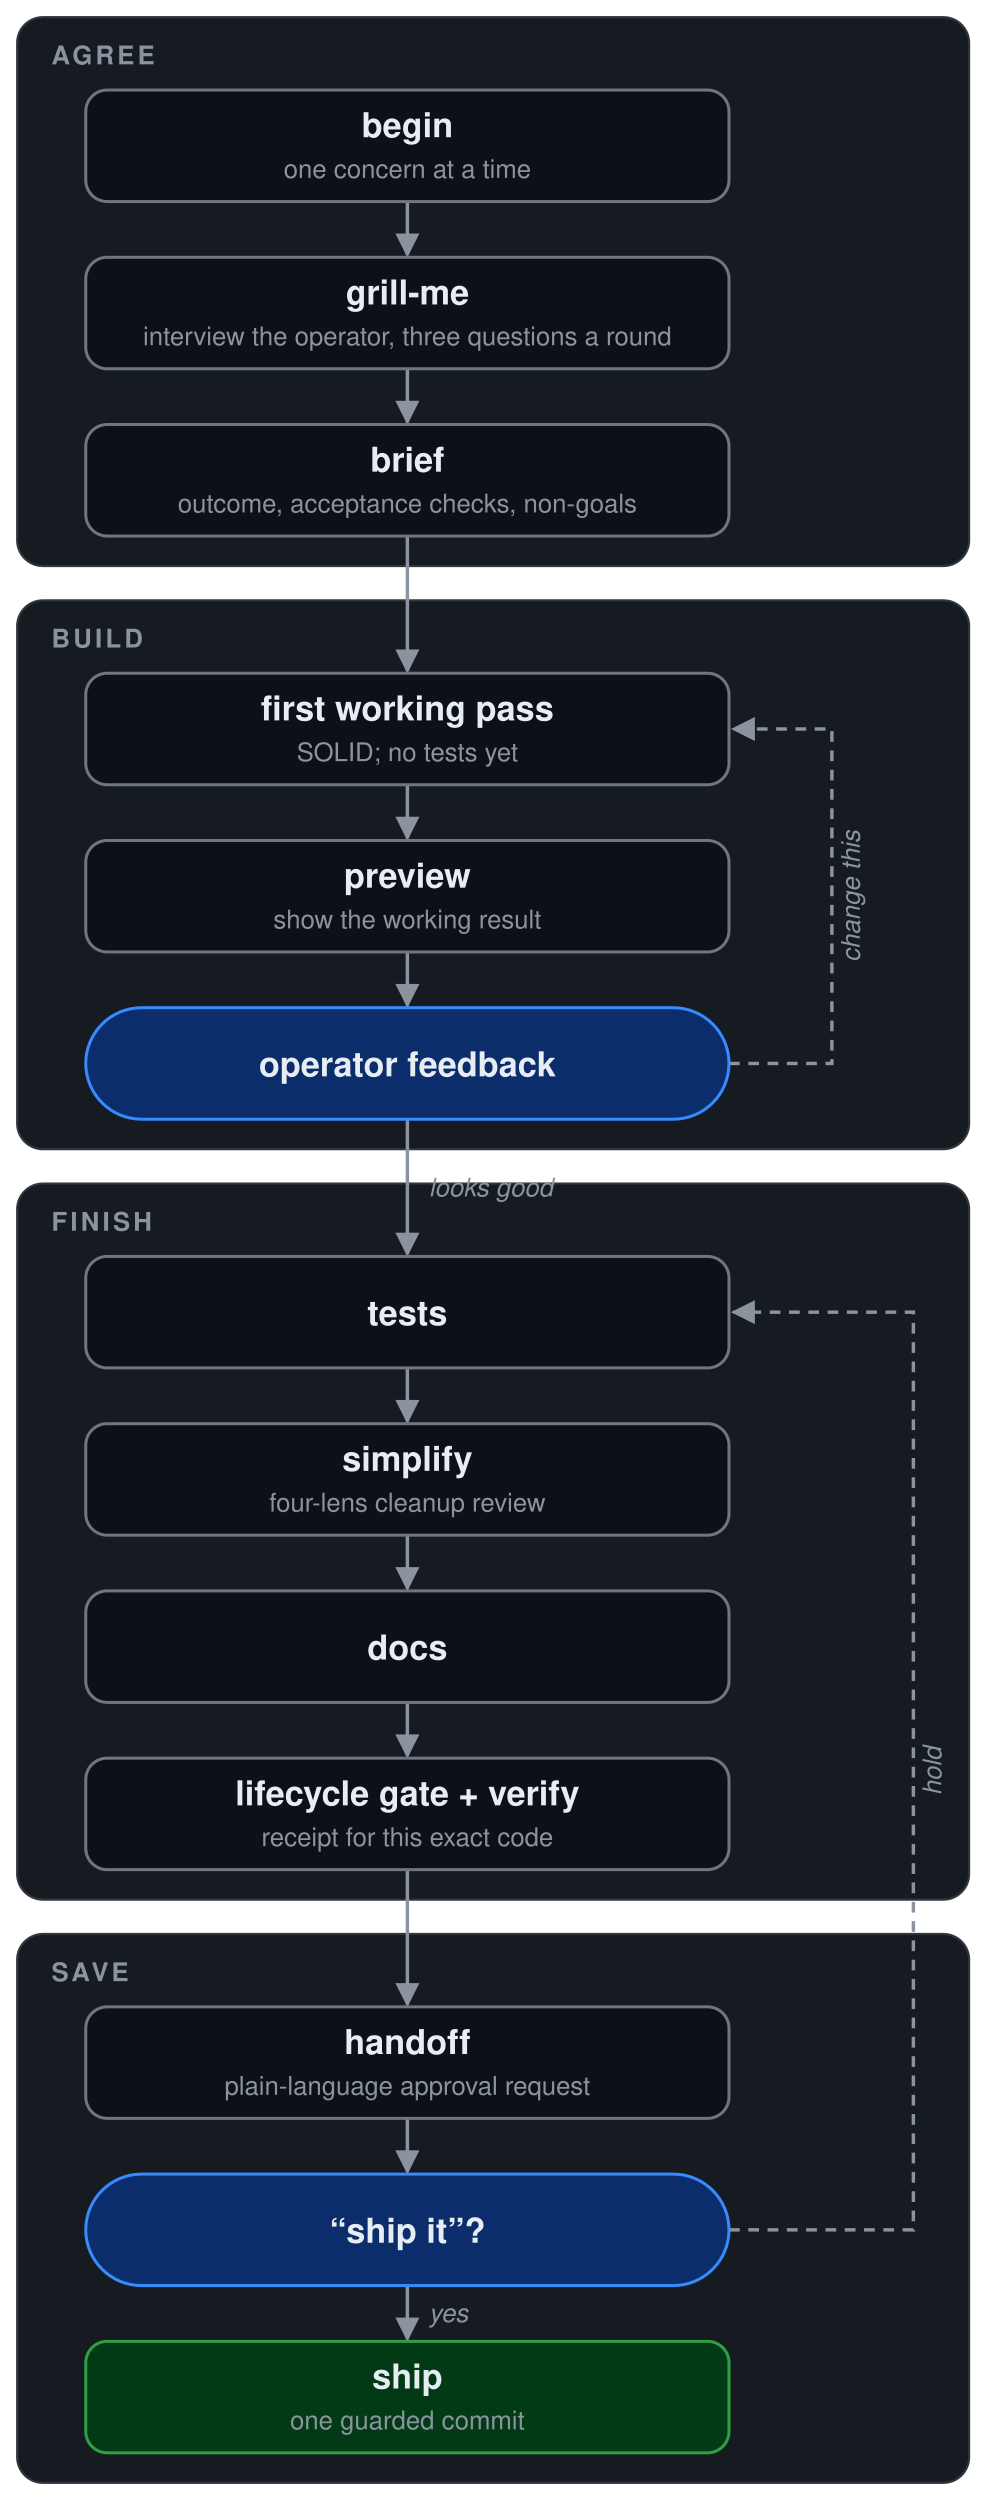
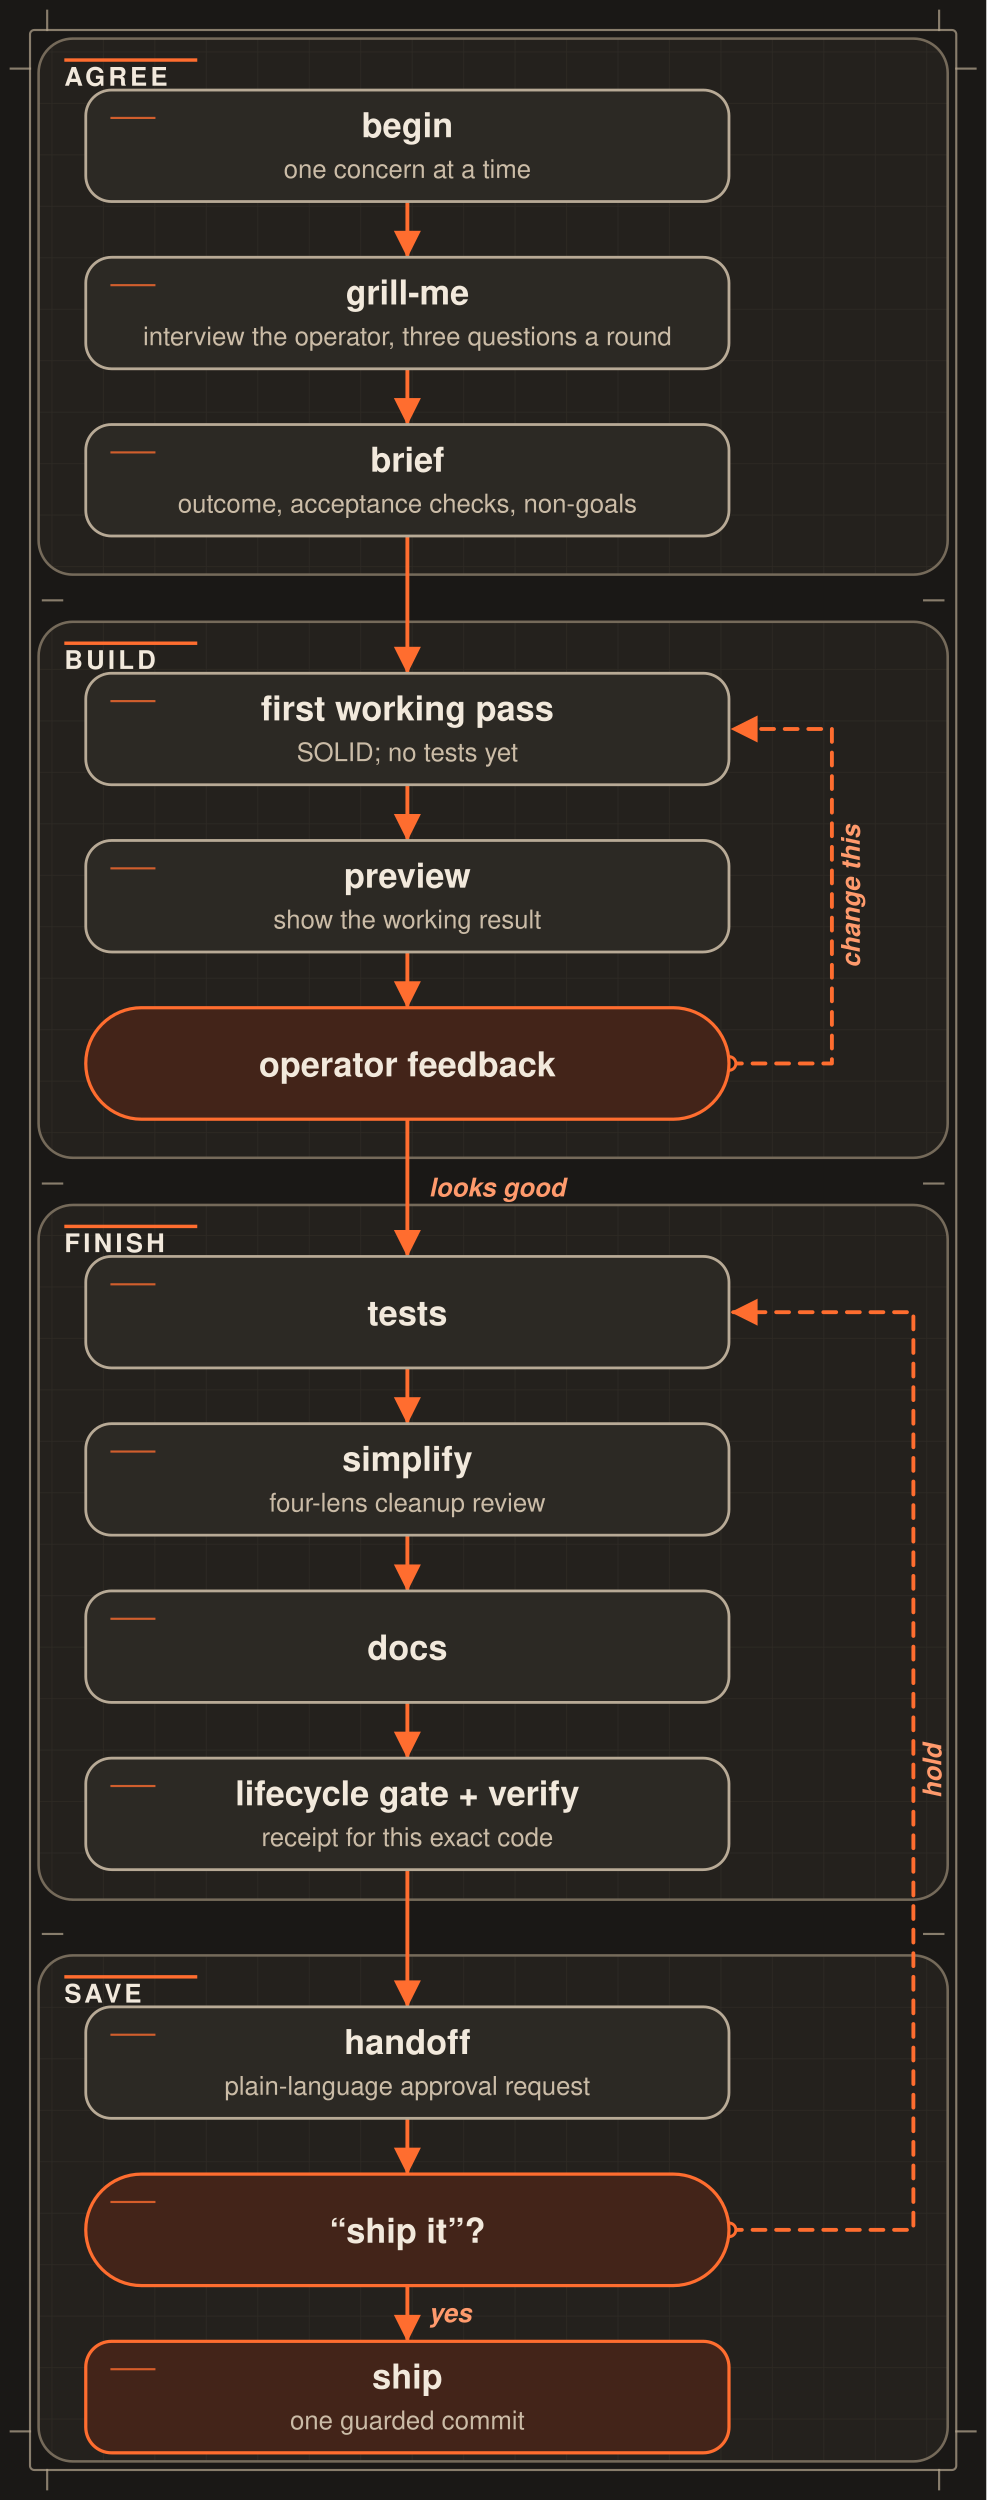
- <svg xmlns="http://www.w3.org/2000/svg" viewBox="0 0 460 1166" width="460" height="1166" role="img" aria-labelledby="title desc" font-family="-apple-system, BlinkMacSystemFont, 'Segoe UI', Helvetica, Arial, sans-serif">
+ <svg xmlns="http://www.w3.org/2000/svg" viewBox="0 0 460 1166" width="460" height="1166" role="img" aria-labelledby="title desc" font-family="-apple-system, BlinkMacSystemFont, 'Segoe UI', Helvetica, Arial, sans-serif" shape-rendering="geometricPrecision">
  <defs>
-     <marker id="arrow" viewBox="0 0 10 10" refX="9" refY="5" markerWidth="7" markerHeight="7" orient="auto-start-reverse">
-       <path d="M 0 0 L 10 5 L 0 10 z" fill="#8b949e" />
+     <marker id="arrow" viewBox="0 0 10 10" refX="9" refY="5" markerWidth="7" markerHeight="7" orient="auto">
+       <path d="M 0 0 L 10 5 L 0 10 z" fill="#ff6d2f" />
    </marker>
+     <pattern id="panel-grid" width="24" height="24" patternUnits="userSpaceOnUse">
+       <path d="M24 0H0V24" fill="none" stroke="#756a5a" stroke-width="0.7" opacity="0.24" />
+     </pattern>
  </defs>
-   <rect x="8" y="8" width="444" height="256" rx="12" fill="#161b22" stroke="#30363d" />
-   <text x="24" y="30" font-size="12" font-weight="700" letter-spacing="1.5" fill="#8b949e">AGREE</text>
-   <rect x="8" y="280" width="444" height="256" rx="12" fill="#161b22" stroke="#30363d" />
-   <text x="24" y="302" font-size="12" font-weight="700" letter-spacing="1.5" fill="#8b949e">BUILD</text>
-   <rect x="8" y="552" width="444" height="334" rx="12" fill="#161b22" stroke="#30363d" />
-   <text x="24" y="574" font-size="12" font-weight="700" letter-spacing="1.5" fill="#8b949e">FINISH</text>
-   <rect x="8" y="902" width="444" height="256" rx="12" fill="#161b22" stroke="#30363d" />
-   <text x="24" y="924" font-size="12" font-weight="700" letter-spacing="1.5" fill="#8b949e">SAVE</text>
-   <line x1="190" y1="94" x2="190" y2="119" stroke="#8b949e" stroke-width="1.6" marker-end="url(#arrow)" />
-   <line x1="190" y1="172" x2="190" y2="197" stroke="#8b949e" stroke-width="1.6" marker-end="url(#arrow)" />
-   <line x1="190" y1="250" x2="190" y2="313" stroke="#8b949e" stroke-width="1.6" marker-end="url(#arrow)" />
-   <line x1="190" y1="366" x2="190" y2="391" stroke="#8b949e" stroke-width="1.6" marker-end="url(#arrow)" />
-   <line x1="190" y1="444" x2="190" y2="469" stroke="#8b949e" stroke-width="1.6" marker-end="url(#arrow)" />
-   <line x1="190" y1="522" x2="190" y2="585" stroke="#8b949e" stroke-width="1.6" marker-end="url(#arrow)" />
-   <text x="200" y="558" font-size="12" font-style="italic" fill="#8b949e">looks good</text>
-   <line x1="190" y1="638" x2="190" y2="663" stroke="#8b949e" stroke-width="1.6" marker-end="url(#arrow)" />
-   <line x1="190" y1="716" x2="190" y2="741" stroke="#8b949e" stroke-width="1.6" marker-end="url(#arrow)" />
-   <line x1="190" y1="794" x2="190" y2="819" stroke="#8b949e" stroke-width="1.6" marker-end="url(#arrow)" />
-   <line x1="190" y1="872" x2="190" y2="935" stroke="#8b949e" stroke-width="1.6" marker-end="url(#arrow)" />
-   <line x1="190" y1="988" x2="190" y2="1013" stroke="#8b949e" stroke-width="1.6" marker-end="url(#arrow)" />
-   <line x1="190" y1="1066" x2="190" y2="1091" stroke="#8b949e" stroke-width="1.6" marker-end="url(#arrow)" />
-   <text x="200" y="1083" font-size="12" font-style="italic" fill="#8b949e">yes</text>
-   <path d="M 340 496 H 388 V 340 H 342" fill="none" stroke="#8b949e" stroke-width="1.6" stroke-dasharray="5 4" marker-end="url(#arrow)" />
-   <text x="401" y="418" font-size="12" font-style="italic" fill="#8b949e" text-anchor="middle" transform="rotate(-90 401 418)">change this</text>
-   <path d="M 340 1040 H 426 V 612 H 342" fill="none" stroke="#8b949e" stroke-width="1.6" stroke-dasharray="5 4" marker-end="url(#arrow)" />
-   <text x="439" y="826" font-size="12" font-style="italic" fill="#8b949e" text-anchor="middle" transform="rotate(-90 439 826)">hold</text>
-   <rect x="40" y="42" width="300" height="52" rx="10" fill="#0d1117" stroke="#6e7681" stroke-width="1.4" />
-   <text x="190" y="64" font-size="16" font-weight="600" text-anchor="middle" fill="#e6edf3">begin</text>
-   <text x="190" y="83" font-size="12" text-anchor="middle" fill="#8b949e">one concern at a time</text>
-   <rect x="40" y="120" width="300" height="52" rx="10" fill="#0d1117" stroke="#6e7681" stroke-width="1.4" />
-   <text x="190" y="142" font-size="16" font-weight="600" text-anchor="middle" fill="#e6edf3">grill-me</text>
-   <text x="190" y="161" font-size="12" text-anchor="middle" fill="#8b949e">interview the operator, three questions a round</text>
-   <rect x="40" y="198" width="300" height="52" rx="10" fill="#0d1117" stroke="#6e7681" stroke-width="1.4" />
-   <text x="190" y="220" font-size="16" font-weight="600" text-anchor="middle" fill="#e6edf3">brief</text>
-   <text x="190" y="239" font-size="12" text-anchor="middle" fill="#8b949e">outcome, acceptance checks, non-goals</text>
-   <rect x="40" y="314" width="300" height="52" rx="10" fill="#0d1117" stroke="#6e7681" stroke-width="1.4" />
-   <text x="190" y="336" font-size="16" font-weight="600" text-anchor="middle" fill="#e6edf3">first working pass</text>
-   <text x="190" y="355" font-size="12" text-anchor="middle" fill="#8b949e">SOLID; no tests yet</text>
-   <rect x="40" y="392" width="300" height="52" rx="10" fill="#0d1117" stroke="#6e7681" stroke-width="1.4" />
-   <text x="190" y="414" font-size="16" font-weight="600" text-anchor="middle" fill="#e6edf3">preview</text>
-   <text x="190" y="433" font-size="12" text-anchor="middle" fill="#8b949e">show the working result</text>
-   <rect x="40" y="470" width="300" height="52" rx="26" fill="#0c2d6b" stroke="#388bfd" stroke-width="1.4" />
-   <text x="190" y="502" font-size="16" font-weight="600" text-anchor="middle" fill="#e6edf3">operator feedback</text>
-   <rect x="40" y="586" width="300" height="52" rx="10" fill="#0d1117" stroke="#6e7681" stroke-width="1.4" />
-   <text x="190" y="618" font-size="16" font-weight="600" text-anchor="middle" fill="#e6edf3">tests</text>
-   <rect x="40" y="664" width="300" height="52" rx="10" fill="#0d1117" stroke="#6e7681" stroke-width="1.4" />
-   <text x="190" y="686" font-size="16" font-weight="600" text-anchor="middle" fill="#e6edf3">simplify</text>
-   <text x="190" y="705" font-size="12" text-anchor="middle" fill="#8b949e">four-lens cleanup review</text>
-   <rect x="40" y="742" width="300" height="52" rx="10" fill="#0d1117" stroke="#6e7681" stroke-width="1.4" />
-   <text x="190" y="774" font-size="16" font-weight="600" text-anchor="middle" fill="#e6edf3">docs</text>
-   <rect x="40" y="820" width="300" height="52" rx="10" fill="#0d1117" stroke="#6e7681" stroke-width="1.4" />
-   <text x="190" y="842" font-size="16" font-weight="600" text-anchor="middle" fill="#e6edf3">lifecycle gate + verify</text>
-   <text x="190" y="861" font-size="12" text-anchor="middle" fill="#8b949e">receipt for this exact code</text>
-   <rect x="40" y="936" width="300" height="52" rx="10" fill="#0d1117" stroke="#6e7681" stroke-width="1.4" />
-   <text x="190" y="958" font-size="16" font-weight="600" text-anchor="middle" fill="#e6edf3">handoff</text>
-   <text x="190" y="977" font-size="12" text-anchor="middle" fill="#8b949e">plain-language approval request</text>
-   <rect x="40" y="1014" width="300" height="52" rx="26" fill="#0c2d6b" stroke="#388bfd" stroke-width="1.4" />
-   <text x="190" y="1046" font-size="16" font-weight="600" text-anchor="middle" fill="#e6edf3">“ship it”?</text>
-   <rect x="40" y="1092" width="300" height="52" rx="10" fill="#033a16" stroke="#2ea043" stroke-width="1.4" />
-   <text x="190" y="1114" font-size="16" font-weight="600" text-anchor="middle" fill="#e6edf3">ship</text>
-   <text x="190" y="1133" font-size="12" text-anchor="middle" fill="#8b949e">one guarded commit</text>
+   <rect width="460" height="1166" fill="#1a1816" />
+   <rect x="14" y="14" width="432" height="1138" rx="2" fill="none" stroke="#b3a48e" stroke-width="1" stroke-opacity="0.72" />
+   <g fill="none" stroke="#b3a48e" stroke-width="1" stroke-linecap="square" stroke-opacity="0.72">
+     <path d="M14 32H5 M22 14V5 M446 32H455 M438 14V5 M14 1134H5 M22 1152V1161 M446 1134H455 M438 1152V1161" />
+     <path d="M20 280H29 M431 280H440 M20 552H29 M431 552H440 M20 902H29 M431 902H440" />
+   </g>
+   <rect x="18" y="18" width="424" height="250" rx="16" fill="#24211d" stroke="#756a5a" stroke-width="1.2" />
+   <rect x="18" y="18" width="424" height="250" rx="16" fill="url(#panel-grid)" opacity="0.5" />
+   <text x="30" y="40" font-size="12" font-weight="700" letter-spacing="1.5" fill="#f2e9dc">AGREE</text>
+   <line x1="30" y1="28" x2="92" y2="28" stroke="#ff6d2f" stroke-width="1.6" />
+   <rect x="18" y="290" width="424" height="250" rx="16" fill="#24211d" stroke="#756a5a" stroke-width="1.2" />
+   <rect x="18" y="290" width="424" height="250" rx="16" fill="url(#panel-grid)" opacity="0.5" />
+   <text x="30" y="312" font-size="12" font-weight="700" letter-spacing="1.5" fill="#f2e9dc">BUILD</text>
+   <line x1="30" y1="300" x2="92" y2="300" stroke="#ff6d2f" stroke-width="1.6" />
+   <rect x="18" y="562" width="424" height="324" rx="16" fill="#24211d" stroke="#756a5a" stroke-width="1.2" />
+   <rect x="18" y="562" width="424" height="324" rx="16" fill="url(#panel-grid)" opacity="0.5" />
+   <text x="30" y="584" font-size="12" font-weight="700" letter-spacing="1.5" fill="#f2e9dc">FINISH</text>
+   <line x1="30" y1="572" x2="92" y2="572" stroke="#ff6d2f" stroke-width="1.6" />
+   <rect x="18" y="912" width="424" height="236" rx="16" fill="#24211d" stroke="#756a5a" stroke-width="1.2" />
+   <rect x="18" y="912" width="424" height="236" rx="16" fill="url(#panel-grid)" opacity="0.5" />
+   <text x="30" y="934" font-size="12" font-weight="700" letter-spacing="1.5" fill="#f2e9dc">SAVE</text>
+   <line x1="30" y1="922" x2="92" y2="922" stroke="#ff6d2f" stroke-width="1.6" />
+   <g fill="none" stroke="#ff6d2f" stroke-width="1.8" stroke-linecap="round" stroke-linejoin="round" marker-end="url(#arrow)">
+     <line x1="190" y1="94" x2="190" y2="119" />
+     <line x1="190" y1="172" x2="190" y2="197" />
+     <line x1="190" y1="250" x2="190" y2="313" />
+     <line x1="190" y1="366" x2="190" y2="391" />
+     <line x1="190" y1="444" x2="190" y2="469" />
+     <line x1="190" y1="522" x2="190" y2="585" />
+     <line x1="190" y1="638" x2="190" y2="663" />
+     <line x1="190" y1="716" x2="190" y2="741" />
+     <line x1="190" y1="794" x2="190" y2="819" />
+     <line x1="190" y1="872" x2="190" y2="935" />
+     <line x1="190" y1="988" x2="190" y2="1013" />
+     <line x1="190" y1="1066" x2="190" y2="1091" />
+   </g>
+   <text x="200" y="558" font-size="12" font-style="italic" font-weight="600" fill="#ff9a6c">looks good</text>
+   <text x="200" y="1083" font-size="12" font-style="italic" font-weight="600" fill="#ff9a6c">yes</text>
+   <g fill="none" stroke="#ff6d2f" stroke-width="1.8" stroke-linecap="round" stroke-linejoin="round" stroke-dasharray="6 5" marker-end="url(#arrow)">
+     <path d="M 340 496 H 388 V 340 H 342" />
+     <path d="M 340 1040 H 426 V 612 H 342" />
+   </g>
+   <g fill="#1a1816" stroke="#ff6d2f" stroke-width="1.4">
+     <circle cx="340" cy="496" r="3.2" />
+     <circle cx="340" cy="1040" r="3.2" />
+   </g>
+   <text x="401" y="418" font-size="12" font-style="italic" font-weight="600" fill="#ff9a6c" text-anchor="middle" transform="rotate(-90 401 418)">change this</text>
+   <text x="439" y="826" font-size="12" font-style="italic" font-weight="600" fill="#ff9a6c" text-anchor="middle" transform="rotate(-90 439 826)">hold</text>
+   <g fill="#2c2924" stroke="#b8aa96" stroke-width="1.3">
+     <rect x="40" y="42" width="300" height="52" rx="12" />
+     <rect x="40" y="120" width="300" height="52" rx="12" />
+     <rect x="40" y="198" width="300" height="52" rx="12" />
+     <rect x="40" y="314" width="300" height="52" rx="12" />
+     <rect x="40" y="392" width="300" height="52" rx="12" />
+     <rect x="40" y="586" width="300" height="52" rx="12" />
+     <rect x="40" y="664" width="300" height="52" rx="12" />
+     <rect x="40" y="742" width="300" height="52" rx="12" />
+     <rect x="40" y="820" width="300" height="52" rx="12" />
+     <rect x="40" y="936" width="300" height="52" rx="12" />
+   </g>
+   <g fill="#432419" stroke="#ff6d2f" stroke-width="1.5">
+     <rect x="40" y="470" width="300" height="52" rx="26" />
+     <rect x="40" y="1014" width="300" height="52" rx="26" />
+     <rect x="40" y="1092" width="300" height="52" rx="12" />
+   </g>
+   <g fill="#f2e9dc" text-anchor="middle">
+     <text x="190" y="64" font-size="16" font-weight="600">begin</text>
+     <text x="190" y="142" font-size="16" font-weight="600">grill-me</text>
+     <text x="190" y="220" font-size="16" font-weight="600">brief</text>
+     <text x="190" y="336" font-size="16" font-weight="600">first working pass</text>
+     <text x="190" y="414" font-size="16" font-weight="600">preview</text>
+     <text x="190" y="502" font-size="16" font-weight="600">operator feedback</text>
+     <text x="190" y="618" font-size="16" font-weight="600">tests</text>
+     <text x="190" y="686" font-size="16" font-weight="600">simplify</text>
+     <text x="190" y="774" font-size="16" font-weight="600">docs</text>
+     <text x="190" y="842" font-size="16" font-weight="600">lifecycle gate + verify</text>
+     <text x="190" y="958" font-size="16" font-weight="600">handoff</text>
+     <text x="190" y="1046" font-size="16" font-weight="600">“ship it”?</text>
+     <text x="190" y="1114" font-size="16" font-weight="600">ship</text>
+   </g>
+   <g fill="#cbbca7" text-anchor="middle">
+     <text x="190" y="83" font-size="12">one concern at a time</text>
+     <text x="190" y="161" font-size="12">interview the operator, three questions a round</text>
+     <text x="190" y="239" font-size="12">outcome, acceptance checks, non-goals</text>
+     <text x="190" y="355" font-size="12">SOLID; no tests yet</text>
+     <text x="190" y="433" font-size="12">show the working result</text>
+     <text x="190" y="705" font-size="12">four-lens cleanup review</text>
+     <text x="190" y="861" font-size="12">receipt for this exact code</text>
+     <text x="190" y="977" font-size="12">plain-language approval request</text>
+     <text x="190" y="1133" font-size="12">one guarded commit</text>
+   </g>
+   <g fill="none" stroke="#ff6d2f" stroke-width="1" stroke-linecap="square" opacity="0.78">
+     <path d="M52 55H72 M52 133H72 M52 211H72 M52 327H72 M52 405H72 M52 599H72 M52 677H72 M52 755H72 M52 833H72 M52 949H72 M52 1027H72 M52 1105H72" />
+   </g>
</svg>
